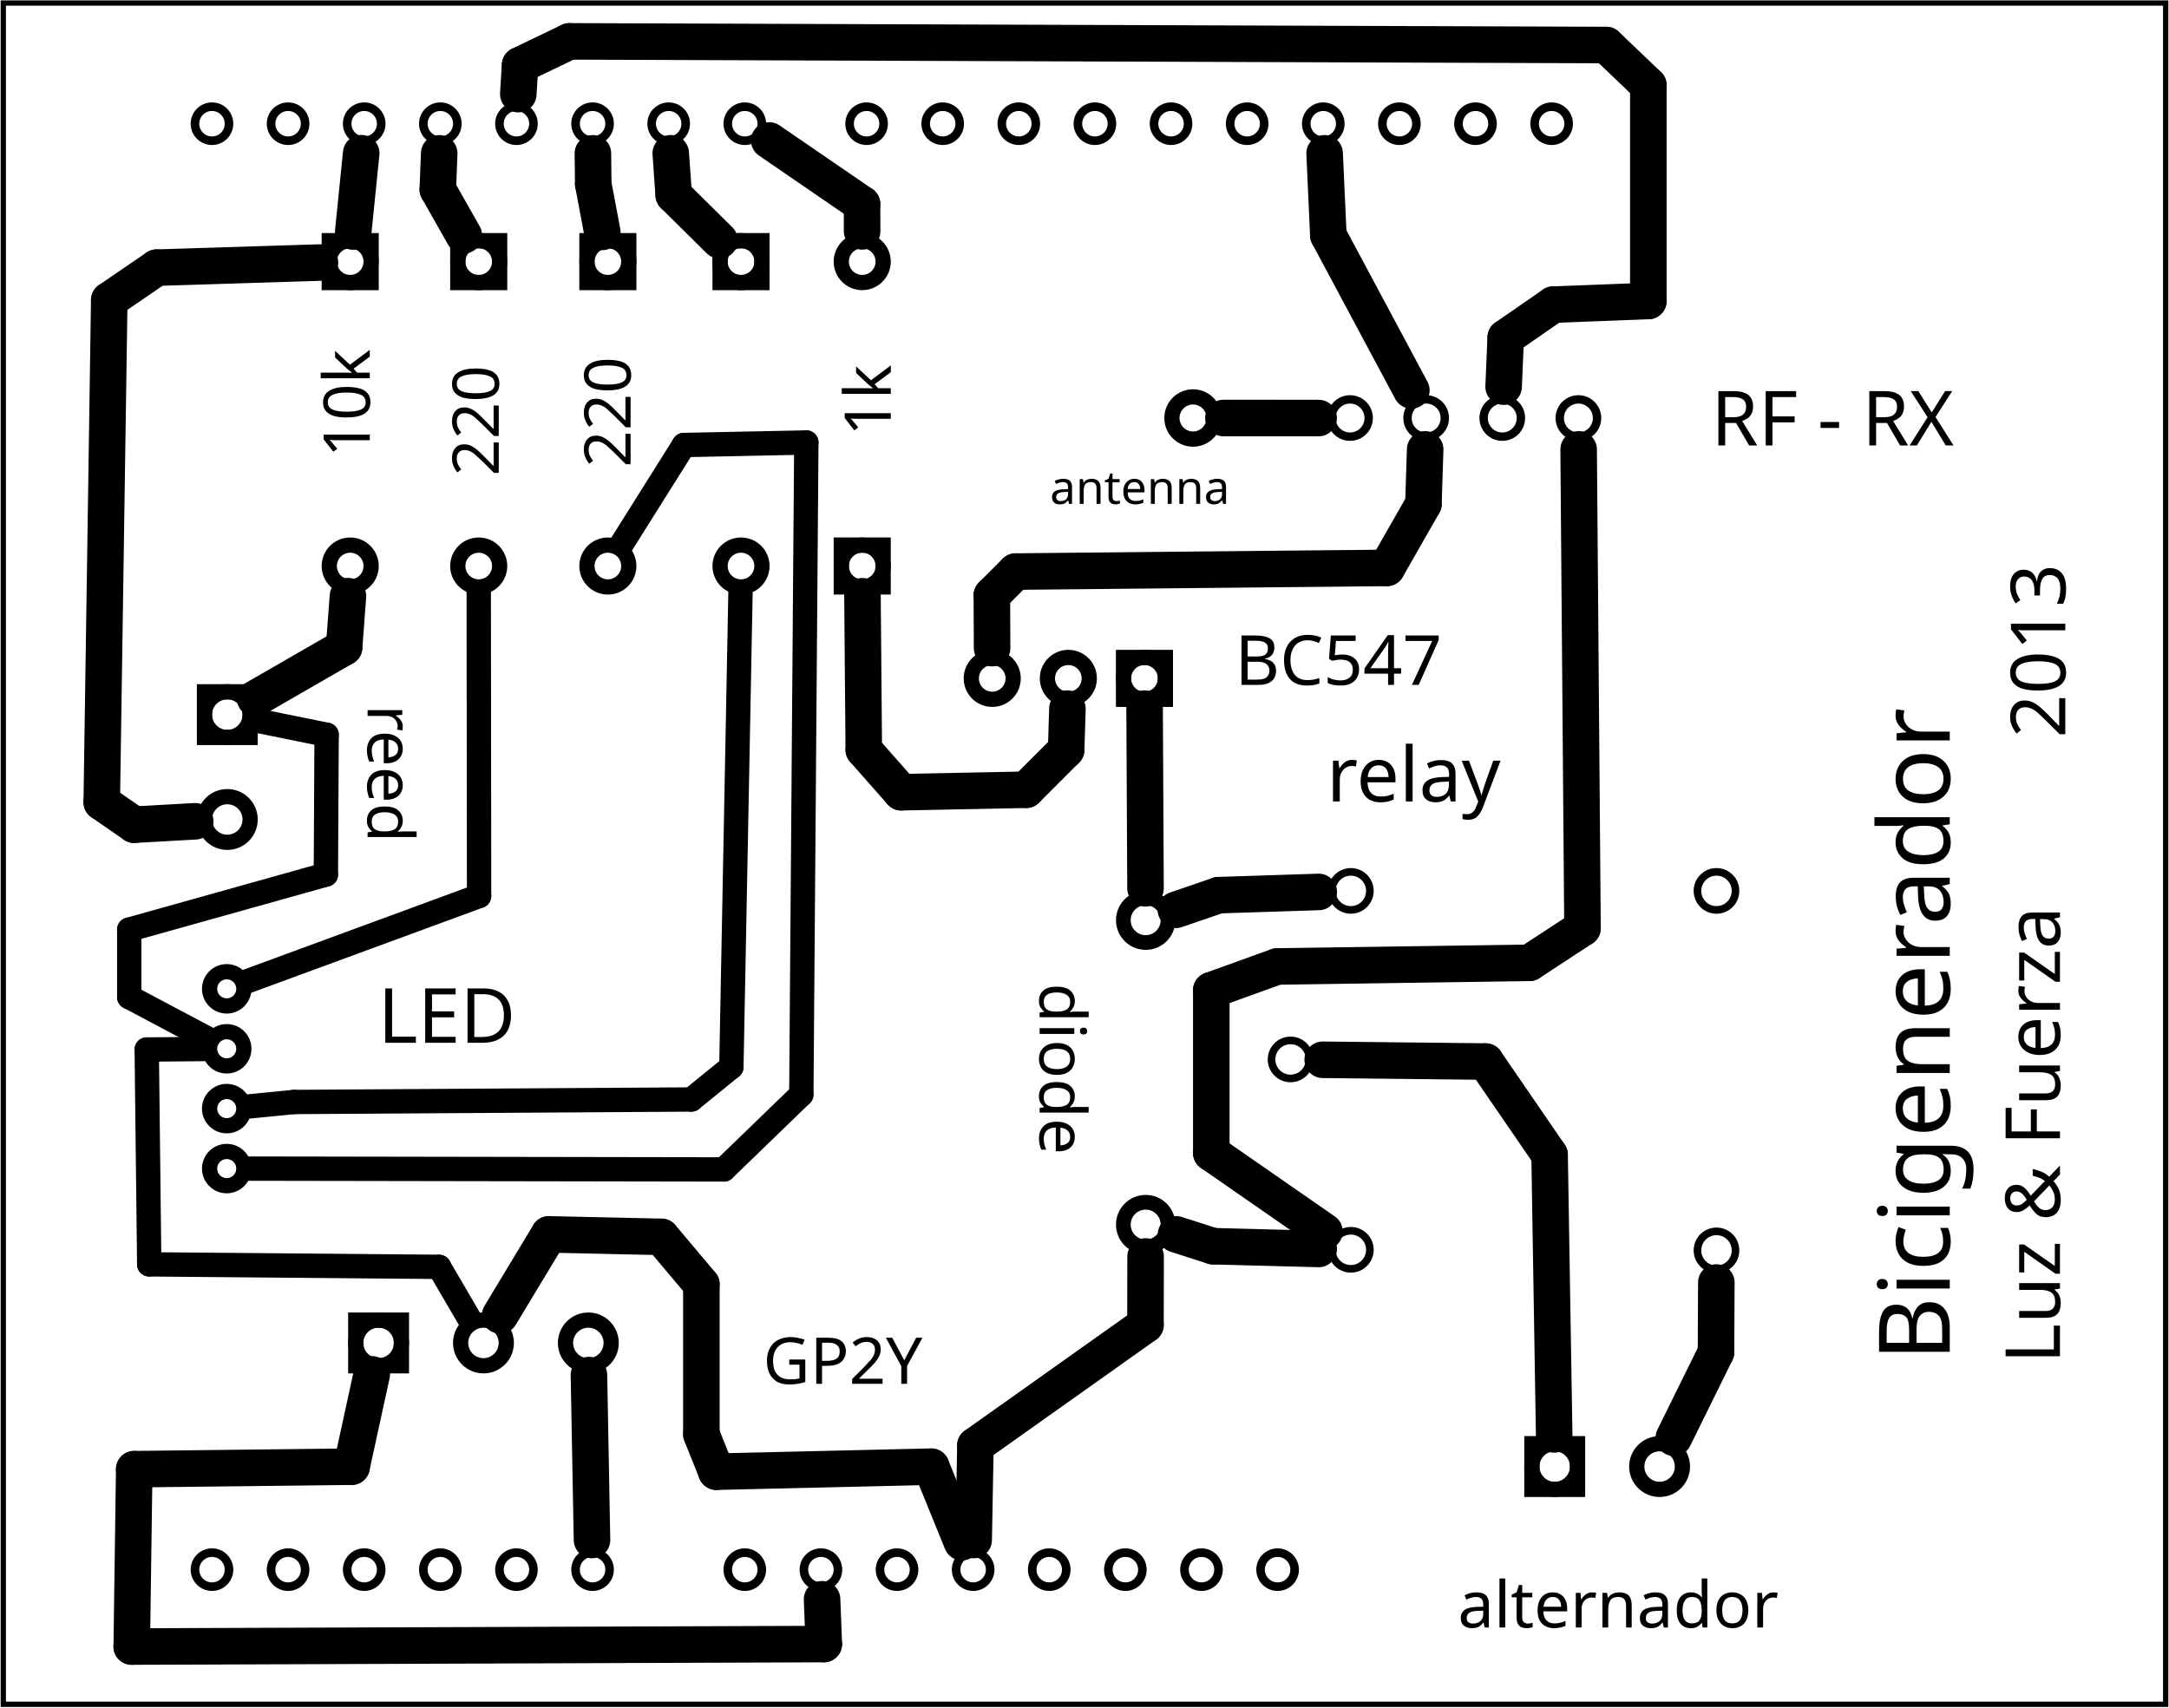
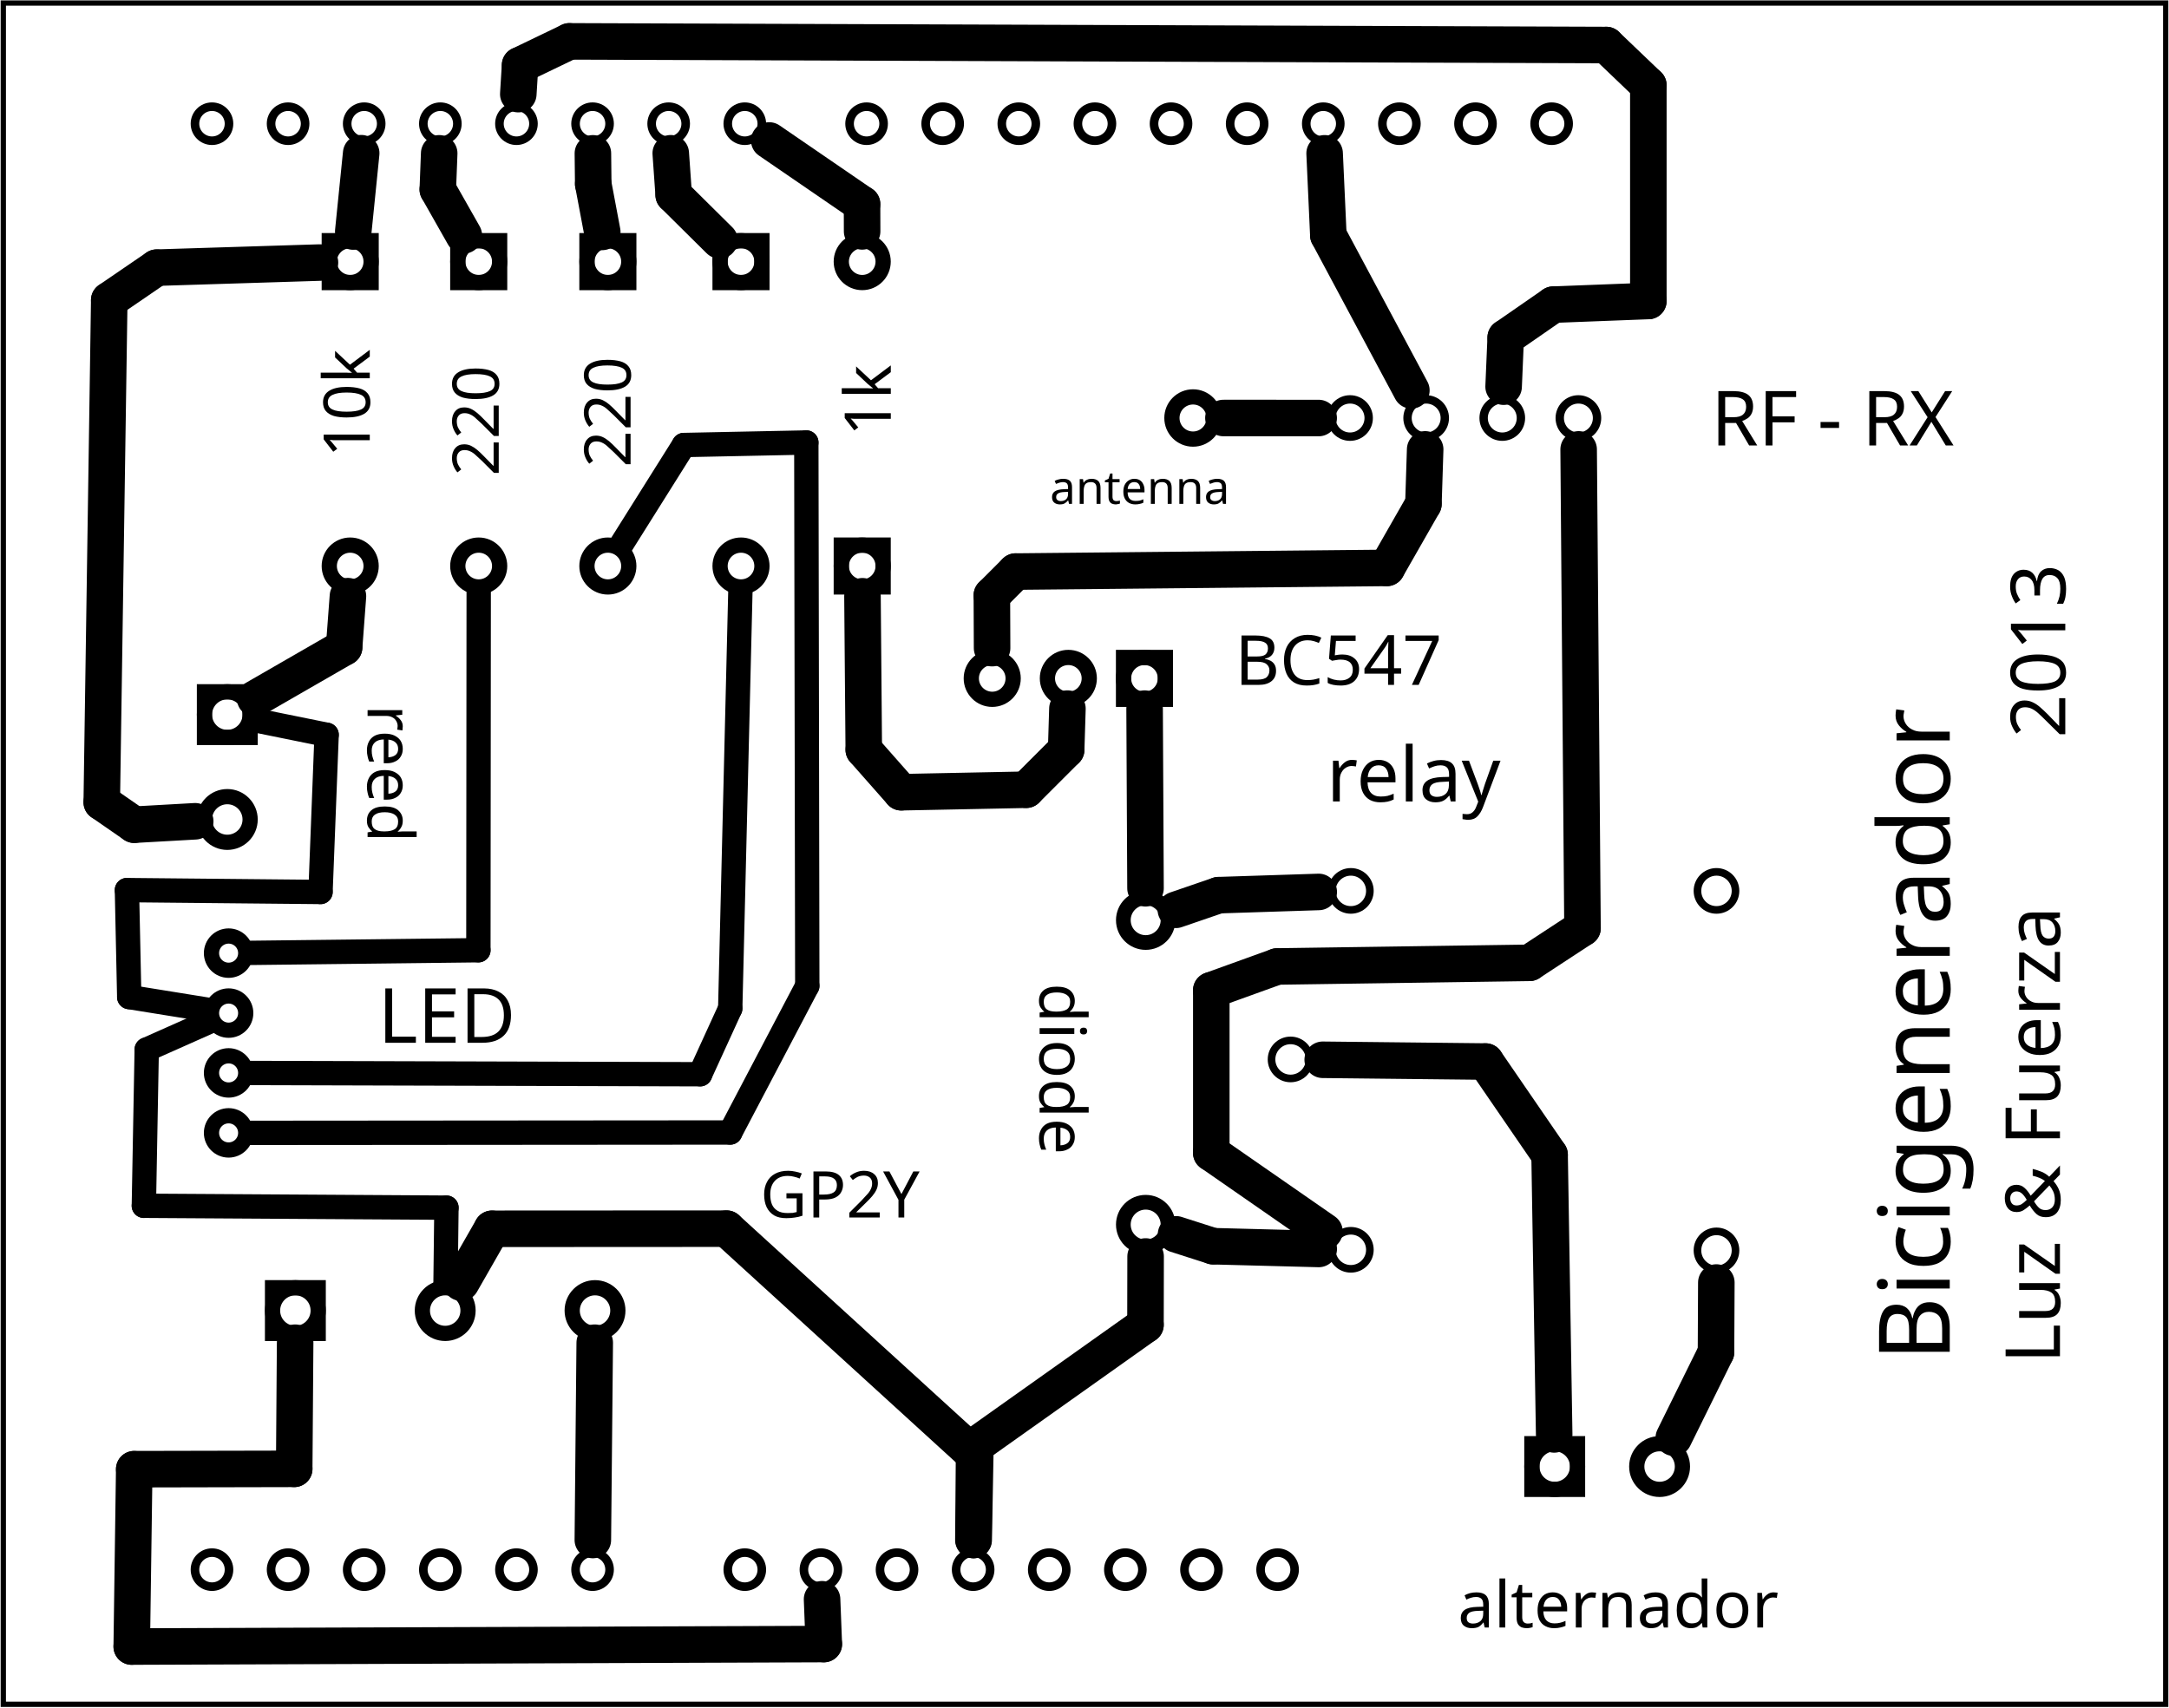
<svg xmlns="http://www.w3.org/2000/svg" width="2.849in" x="0in" version="1.2" y="0in" height="2.243in" viewBox="0 0 205.123 161.531" baseProfile="tiny">
  <g transform="matrix(-1, 0, 0, 1, 205.123, 0)">
    <g partID="416990">
      <g id="board">
        <rect width="204.547" x="0.288" y="0.288" fill="none" height="160.955" stroke="black" fill-opacity="0.5" id="boardoutline" stroke-width="0.5" />
+       </g>
+     </g>
+     <g partID="420960">
+       <g transform="translate(4.9112,4.504)">
+         <g id="copper0">
+           <circle fill="none" cx="151.384" cy="144" stroke="black" id="connector1pad" r="1.61" stroke-width="0.811" />
+           <circle fill="none" cx="158.583" cy="144" stroke="black" id="connector2pad" r="1.61" stroke-width="0.811" />
+           <circle fill="none" cx="165.786" cy="144" stroke="black" id="connector3pad" r="1.61" stroke-width="0.811" />
+           <circle fill="none" cx="172.985" cy="144" stroke="black" id="connector4pad" r="1.61" stroke-width="0.811" />
+           <circle fill="none" cx="180.184" cy="144" stroke="black" id="connector5pad" r="1.61" stroke-width="0.811" />
+           <circle fill="none" cx="118.263" cy="7.2" stroke="black" id="connector51pad" r="1.61" stroke-width="0.811" />
+           <circle fill="none" cx="111.065" cy="7.2" stroke="black" id="connector52pad" r="1.61" stroke-width="0.811" />
+           <circle fill="none" cx="103.864" cy="7.2" stroke="black" id="connector53pad" r="1.61" stroke-width="0.811" />
+           <circle fill="none" cx="96.664" cy="7.2" stroke="black" id="connector54pad" r="1.61" stroke-width="0.811" />
+           <circle fill="none" cx="89.464" cy="7.2" stroke="black" id="connector55pad" r="1.61" stroke-width="0.811" />
+           <circle fill="none" cx="82.264" cy="7.2" stroke="black" id="connector56pad" r="1.61" stroke-width="0.811" />
+           <circle fill="none" cx="75.064" cy="7.2" stroke="black" id="connector57pad" r="1.61" stroke-width="0.811" />
+           <circle fill="none" cx="67.864" cy="7.2" stroke="black" id="connector58pad" r="1.61" stroke-width="0.811" />
+           <circle fill="none" cx="60.664" cy="7.2" stroke="black" id="connector59pad" r="1.61" stroke-width="0.811" />
+           <circle fill="none" cx="53.463" cy="7.2" stroke="black" id="connector60pad" r="1.61" stroke-width="0.811" />
+           <circle fill="none" cx="180.184" cy="7.2" stroke="black" id="connector61pad" r="1.61" stroke-width="0.811" />
+           <circle fill="none" cx="172.985" cy="7.2" stroke="black" id="connector62pad" r="1.61" stroke-width="0.811" />
+           <circle fill="none" cx="165.786" cy="7.2" stroke="black" id="connector63pad" r="1.61" stroke-width="0.811" />
+           <circle fill="none" cx="158.583" cy="7.2" stroke="black" id="connector64pad" r="1.61" stroke-width="0.811" />
+           <circle fill="none" cx="151.384" cy="7.2" stroke="black" id="connector65pad" r="1.61" stroke-width="0.811" />
+           <circle fill="none" cx="144.184" cy="7.2" stroke="black" id="connector66pad" r="1.61" stroke-width="0.811" />
+           <circle fill="none" cx="136.985" cy="7.2" stroke="black" id="connector67pad" r="1.61" stroke-width="0.811" />
+           <circle fill="none" cx="129.784" cy="7.2" stroke="black" id="connector68pad" r="1.61" stroke-width="0.811" />
+           <circle fill="none" cx="86.584" cy="144" stroke="black" id="connector84pad" r="1.61" stroke-width="0.811" />
+           <circle fill="none" cx="79.384" cy="144" stroke="black" id="connector91pin" r="1.61" stroke-width="0.811" />
+           <circle fill="none" cx="93.784" cy="144" stroke="black" id="connector85pad" r="1.61" stroke-width="0.811" />
+           <circle fill="none" cx="100.985" cy="144" stroke="black" id="connector86pad" r="1.61" stroke-width="0.811" />
+           <circle fill="none" cx="108.184" cy="144" stroke="black" id="connector87pad" r="1.61" stroke-width="0.811" />
+           <circle fill="none" cx="115.384" cy="144" stroke="black" id="connector88pad" r="1.61" stroke-width="0.811" />
+           <circle fill="none" cx="122.583" cy="144" stroke="black" id="connector89pad" r="1.61" stroke-width="0.811" />
+           <circle fill="none" cx="129.784" cy="144" stroke="black" id="connector90pad" r="1.61" stroke-width="0.811" />
+           <circle fill="none" cx="144.184" cy="144" stroke="black" id="connector0pad" r="1.61" stroke-width="0.811" />
+         </g>
+       </g>
+     </g>
+     <g partID="495570">
+       <g transform="translate(29.156,36.9392)">
+         <g transform="matrix(0,1,-1,0,0,0)">
+           <g transform="matrix(-1, 0, 0, 1, 121.89, 0)">
+             <g _flipped_="1" id="copper0">
+               <text x="60.945" y="8.439" fill="black" font-family="OCRA" text-anchor="middle" id="label" xml:space="preserve" stroke-width="0" font-size="9.376">Bicigenerador</text>
+             </g>
+           </g>
+         </g>
+       </g>
+     </g>
+     <g partID="495620">
+       <g transform="translate(16.7672,64.1792)">
+         <g transform="matrix(0,1,-1,0,0,0)">
+           <g transform="matrix(-1, 0, 0, 1, 86.4, 0)">
+             <g _flipped_="1" id="copper0">
+               <text x="43.2" y="6.48" fill="black" font-family="OCRA" text-anchor="middle" id="label" xml:space="preserve" stroke-width="0" font-size="7.2">Luz &amp; Fuerza</text>
+             </g>
+           </g>
+         </g>
+       </g>
+     </g>
+     <g partID="495670">
+       <g transform="translate(16.2624,47.1688)">
+         <g transform="matrix(0,1,-1,0,0,0)">
+           <g transform="matrix(-1, 0, 0, 1, 28.8, 0)">
+             <g _flipped_="1" id="copper0">
+               <text x="14.4" y="6.48" fill="black" font-family="OCRA" text-anchor="middle" id="label" xml:space="preserve" stroke-width="0" font-size="7.2">2013</text>
+             </g>
+           </g>
+         </g>
+       </g>
+     </g>
+     <g partID="495720">
+       <g transform="translate(6.6136,35.6672)">
+         <g transform="matrix(-1, 0, 0, 1, 50.4, 0)">
+           <g _flipped_="1" id="copper0">
+             <text x="25.2" y="6.48" fill="black" font-family="OCRA" text-anchor="middle" id="label" xml:space="preserve" stroke-width="0" font-size="7.2">RF - RX</text>
+           </g>
+         </g>
+       </g>
+     </g>
+     <g partID="495770">
+       <g transform="translate(82.0664,43.752)">
+         <g transform="matrix(-1, 0, 0, 1, 30.5269, 0)">
+           <g _flipped_="1" id="copper0">
+             <text x="15.264" y="3.925" fill="black" font-family="OCRA" text-anchor="middle" id="label" xml:space="preserve" stroke-width="0" font-size="4.361">antenna</text>
+           </g>
+         </g>
+       </g>
+     </g>
+     <g partID="495820">
+       <g transform="translate(53.4344,69.352)">
+         <g transform="matrix(-1, 0, 0, 1, 36, 0)">
+           <g _flipped_="1" id="copper0">
+             <text x="18" y="6.48" fill="black" font-family="OCRA" text-anchor="middle" id="label" xml:space="preserve" stroke-width="0" font-size="7.2">relay</text>
+           </g>
+         </g>
+       </g>
+     </g>
+     <g partID="495870">
+       <g transform="translate(62.1928,58.9096)">
+         <g transform="matrix(-1, 0, 0, 1, 32.7074, 0)">
+           <g _flipped_="1" id="copper0">
+             <text x="16.354" y="5.887" fill="black" font-family="OCRA" text-anchor="middle" id="label" xml:space="preserve" stroke-width="0" font-size="6.541">BC547</text>
+           </g>
+         </g>
+       </g>
+     </g>
+     <g partID="495920">
+       <g transform="translate(164.881,85.4)">
+         <g transform="matrix(0,-1,1,0,0,0)">
+           <g transform="matrix(-1, 0, 0, 1, 24.4215, 0)">
+             <g _flipped_="1" id="copper0">
+               <text x="12.211" y="5.495" fill="black" font-family="OCRA" text-anchor="middle" id="label" xml:space="preserve" stroke-width="0" font-size="6.105">reed</text>
+             </g>
+           </g>
+         </g>
+       </g>
+     </g>
+     <g partID="495970">
+       <g transform="translate(152.087,92.1792)">
+         <g transform="matrix(-1, 0, 0, 1, 21.6, 0)">
+           <g _flipped_="1" id="copper0">
+             <text x="10.8" y="6.48" fill="black" font-family="OCRA" text-anchor="middle" id="label" xml:space="preserve" stroke-width="0" font-size="7.2">LED</text>
+           </g>
+         </g>
+       </g>
+     </g>
+     <g partID="496020">
+       <g transform="translate(21.556,148.484)">
+         <g transform="matrix(-1, 0, 0, 1, 61.0539, 0)">
+           <g _flipped_="1" id="copper0">
+             <text x="30.527" y="5.495" fill="black" font-family="OCRA" text-anchor="middle" id="label" xml:space="preserve" stroke-width="0" font-size="6.105">alternador</text>
+           </g>
+         </g>
+       </g>
+     </g>
+     <g partID="496090">
+       <g transform="translate(113.487,109.693)">
+         <g transform="matrix(1,0,0,1,0,0)">
+           <g transform="matrix(-1, 0, 0, 1, 24.4215, 0)">
+             <g _flipped_="1" id="copper0">
+               <text x="12.211" y="5.495" fill="black" font-family="OCRA" text-anchor="middle" id="label" xml:space="preserve" stroke-width="0" font-size="6.105">GP2Y</text>
+             </g>
+           </g>
+         </g>
+       </g>
+     </g>
+     <g partID="496070">
+       <g transform="translate(101.311,116.379)">
+         <g transform="matrix(0,-1,1,0,0,0)">
+           <g transform="matrix(-1, 0, 0, 1, 30.5269, 0)">
+             <g _flipped_="1" id="copper0">
+               <text x="15.264" y="5.495" fill="black" font-family="OCRA" text-anchor="middle" id="label" xml:space="preserve" stroke-width="0" font-size="6.105">diode</text>
+             </g>
+           </g>
+         </g>
+       </g>
+     </g>
+     <g partID="496200">
+       <g transform="translate(126.38,31.7856)">
+         <g transform="matrix(0,1,-1,0,0,0)">
+           <g transform="matrix(-1, 0, 0, 1, 12.2108, 0)">
+             <g _flipped_="1" id="copper0">
+               <text x="6.105" y="5.495" fill="black" font-family="OCRA" text-anchor="middle" id="label" xml:space="preserve" stroke-width="0" font-size="6.105">1k</text>
+             </g>
+           </g>
+         </g>
+       </g>
+     </g>
+     <g partID="496180">
+       <g transform="translate(150.996,29.816)">
+         <g transform="matrix(0,1,-1,0,0,0)">
+           <g transform="matrix(-1, 0, 0, 1, 18.3162, 0)">
+             <g _flipped_="1" id="copper0">
+               <text x="9.158" y="5.495" fill="black" font-family="OCRA" text-anchor="middle" id="label" xml:space="preserve" stroke-width="0" font-size="6.105">220</text>
+             </g>
+           </g>
+         </g>
+       </g>
+     </g>
+     <g partID="496160">
+       <g transform="translate(163.467,30.6368)">
+         <g transform="matrix(0,1,-1,0,0,0)">
+           <g transform="matrix(-1, 0, 0, 1, 18.3162, 0)">
+             <g _flipped_="1" id="copper0">
+               <text x="9.158" y="5.495" fill="black" font-family="OCRA" text-anchor="middle" id="label" xml:space="preserve" stroke-width="0" font-size="6.105">220</text>
+             </g>
+           </g>
+         </g>
+       </g>
+     </g>
+     <g partID="496140">
+       <g transform="translate(175.666,29.0048)">
+         <g transform="matrix(0,1,-1,0,0,0)">
+           <g transform="matrix(-1, 0, 0, 1, 18.3162, 0)">
+             <g _flipped_="1" id="copper0">
+               <text x="9.158" y="5.495" fill="black" font-family="OCRA" text-anchor="middle" id="label" xml:space="preserve" stroke-width="0" font-size="6.105">10k</text>
+             </g>
+           </g>
+         </g>
      </g>
    </g>
    <g partID="417030">
      <g transform="translate(34.1616,79.7096)">
        <g transform="matrix(1, 0, 0, 1, 14.7818, 14.5894)">
          <g id="copper0">
            <g gorn="0.4.0.0.0">
              <g transform="matrix(1, 0, 0, 1, -10.0514, 5.7123)">
                <g>
                  <g>
                    <g>
                      <circle fill="none" cx="3.888" gorn="0.4.0.0.0.0.0.0.0" cy="18.288" stroke="black" r="1.8" id="connector2pad" stroke-width="0.72" />
                    </g>
                  </g>
                </g>
              </g>
              <g transform="matrix(1, 0, 0, 1, 2.93492, 5.65685)">
                <g>
                  <g>
                    <g>
                      <circle fill="none" cx="25.488" gorn="0.4.0.0.0.1.0.0.0" cy="18.288" stroke="black" r="1.8" id="connector4pad" stroke-width="0.72" />
                    </g>
                  </g>
                </g>
              </g>
              <g transform="matrix(1, 0, 0, 1, 1.43801, -12.3544)">
                <g>
                  <g>
                    <g>
                      <circle fill="none" cx="32.688" gorn="0.4.0.0.0.2.0.0.0" cy="18.288" stroke="black" r="1.8" id="connector0pad" stroke-width="0.72" />
                    </g>
                  </g>
                </g>
              </g>
              <g transform="matrix(1, 0, 0, 1, -10.0514, -13.9)">
                <g>
                  <g>
                    <g>
                      <circle fill="none" cx="3.888" gorn="0.4.0.0.0.3.0.0.0" cy="3.888" stroke="black" r="1.8" id="connector3pad" stroke-width="0.72" />
                    </g>
                  </g>
                </g>
              </g>
              <g transform="matrix(1, 0, 0, 1, 2.93492, -13.9)">
                <g>
                  <g>
                    <g>
                      <circle fill="none" cx="25.488" gorn="0.4.0.0.0.4.0.0.0" cy="3.888" stroke="black" r="1.8" id="connector1pad" stroke-width="0.72" />
                    </g>
                  </g>
                </g>
              </g>
            </g>
          </g>
        </g>
      </g>
    </g>
    <g partID="417840">
      <g transform="translate(92.8144,118.666)">
        <g transform="matrix(0,-1,1,0,0,0)">
          <g id="copper0">
            <circle fill="none" cx="2.808" cy="3.96" connectorname="A" stroke="black" id="connector0pad" r="2.113" stroke-width="1.391" />
            <circle fill="none" cx="31.608" cy="3.96" connectorname="C" stroke="black" id="connector1pad" r="2.113" stroke-width="1.391" />
          </g>
        </g>
      </g>
    </g>
    <g partID="423100">
      <g transform="translate(175.871,60.8488)">
        <g id="copper0">
          <rect width="4.32" x="5.616" y="4.601" fill="none" height="4.32" stroke="black" id="square" stroke-width="1.44" />
          <circle fill="none" cx="7.776" cy="6.761" stroke="black" id="connector0pin" r="2.16" stroke-width="1.44" />
          <circle fill="none" cx="7.776" cy="16.682" stroke="black" id="connector1pin" r="2.16" stroke-width="1.44" />
        </g>
      </g>
    </g>
-     <g partID="422210">
-       <g transform="translate(176.097,119.279)">
-         <g transform="matrix(0,1,-1,0,0,0)">
-           <g id="copper0">
-             <rect width="4.32" x="5.616" y="4.601" fill="none" height="4.32" stroke="black" id="square" stroke-width="1.44" />
-             <circle fill="none" cx="7.776" cy="6.761" stroke="black" id="connector0pin" r="2.16" stroke-width="1.44" />
-             <circle fill="none" cx="7.776" cy="16.682" stroke="black" id="connector1pin" r="2.16" stroke-width="1.44" />
-             <circle fill="none" cx="7.776" cy="26.603" stroke="black" id="connector2pin" r="2.16" stroke-width="1.44" />
-           </g>
-         </g>
-       </g>
-     </g>
    <g partID="418760">
      <g transform="translate(64.8437,130.974)">
        <g transform="matrix(0,1,-1,0,0,0)">
          <g id="copper0">
            <rect width="4.32" x="5.616" y="4.601" fill="none" height="4.32" stroke="black" id="square" stroke-width="1.44" />
            <circle fill="none" cx="7.776" cy="6.761" stroke="black" id="connector0pin" r="2.16" stroke-width="1.44" />
            <circle fill="none" cx="7.776" cy="16.682" stroke="black" id="connector1pin" r="2.16" stroke-width="1.44" />
          </g>
        </g>
      </g>
    </g>
    <g partID="420000">
      <g transform="translate(114.89,72.3896)">
        <g transform="matrix(-1,0,0,-1,0,0)">
          <g id="copper0">
            <rect width="3.96" x="16.02" y="6.228" fill="none" height="3.96" stroke="black" id="rect10" stroke-width="1.44" />
            <circle fill="none" cx="3.6" cy="8.208" stroke="black" id="connector0pin" r="1.98" stroke-width="1.44" />
            <circle fill="none" cx="10.8" cy="8.208" stroke="black" id="connector1pin" r="1.98" stroke-width="1.44" />
            <circle fill="none" cx="18" cy="8.208" stroke="black" id="connector2pin" r="1.98" stroke-width="1.44" />
          </g>
        </g>
      </g>
    </g>
    <g partID="429010">
      <g transform="translate(150.744,22.052)">
        <g transform="matrix(0,1,-1,0,0,0)">
          <g id="copper0">
            <g id="copper1">
              <rect width="3.96" x="0.72" y="1.116" fill="none" height="3.96" stroke="black" stroke-width="1.44" />
              <circle fill="none" cx="2.7" cy="3.096" stroke="black" r="1.98" id="connector0pin" stroke-width="1.44" />
              <circle fill="none" cx="31.5" cy="3.096" stroke="black" r="1.98" id="connector1pin" stroke-width="1.44" />
            </g>
          </g>
        </g>
      </g>
    </g>
    <g partID="428950">
      <g transform="translate(138.15,22.052)">
        <g transform="matrix(0,1,-1,0,0,0)">
          <g id="copper0">
            <g id="copper1">
              <rect width="3.96" x="0.72" y="1.116" fill="none" height="3.96" stroke="black" stroke-width="1.44" />
              <circle fill="none" cx="2.7" cy="3.096" stroke="black" r="1.98" id="connector0pin" stroke-width="1.44" />
              <circle fill="none" cx="31.5" cy="3.096" stroke="black" r="1.98" id="connector1pin" stroke-width="1.44" />
            </g>
          </g>
        </g>
      </g>
    </g>
    <g partID="428890">
      <g transform="translate(162.96,22.052)">
        <g transform="matrix(0,1,-1,0,0,0)">
          <g id="copper0">
            <g id="copper1">
              <rect width="3.96" x="0.72" y="1.116" fill="none" height="3.96" stroke="black" stroke-width="1.44" />
              <circle fill="none" cx="2.7" cy="3.096" stroke="black" r="1.98" id="connector0pin" stroke-width="1.44" />
              <circle fill="none" cx="31.5" cy="3.096" stroke="black" r="1.98" id="connector1pin" stroke-width="1.44" />
            </g>
          </g>
        </g>
      </g>
    </g>
    <g partID="423620">
      <g transform="translate(175.117,22.052)">
        <g transform="matrix(0,1,-1,0,0,0)">
          <g id="copper0">
            <g id="copper1">
              <rect width="3.96" x="0.72" y="1.116" fill="none" height="3.96" stroke="black" stroke-width="1.44" />
              <circle fill="none" cx="2.7" cy="3.096" stroke="black" r="1.98" id="connector0pin" stroke-width="1.44" />
              <circle fill="none" cx="31.5" cy="3.096" stroke="black" r="1.98" id="connector1pin" stroke-width="1.44" />
            </g>
          </g>
        </g>
      </g>
    </g>
    <g partID="420860">
      <g transform="translate(120.492,56.252)">
        <g transform="matrix(0,-1,1,0,0,0)">
          <g id="copper0">
            <g id="copper1">
              <rect width="3.96" x="0.72" y="1.116" fill="none" height="3.96" stroke="black" stroke-width="1.44" />
              <circle fill="none" cx="2.7" cy="3.096" stroke="black" r="1.98" id="connector0pin" stroke-width="1.44" />
              <circle fill="none" cx="31.5" cy="3.096" stroke="black" r="1.98" id="connector1pin" stroke-width="1.44" />
            </g>
          </g>
-         </g>
-       </g>
-     </g>
-     <g partID="420960">
-       <g transform="translate(4.9112,4.504)">
-         <g id="copper0">
-           <circle fill="none" cx="151.384" cy="144" stroke="black" id="connector1pad" r="1.61" stroke-width="0.811" />
-           <circle fill="none" cx="158.583" cy="144" stroke="black" id="connector2pad" r="1.61" stroke-width="0.811" />
-           <circle fill="none" cx="165.786" cy="144" stroke="black" id="connector3pad" r="1.61" stroke-width="0.811" />
-           <circle fill="none" cx="172.985" cy="144" stroke="black" id="connector4pad" r="1.61" stroke-width="0.811" />
-           <circle fill="none" cx="180.184" cy="144" stroke="black" id="connector5pad" r="1.61" stroke-width="0.811" />
-           <circle fill="none" cx="118.263" cy="7.2" stroke="black" id="connector51pad" r="1.61" stroke-width="0.811" />
-           <circle fill="none" cx="111.065" cy="7.2" stroke="black" id="connector52pad" r="1.61" stroke-width="0.811" />
-           <circle fill="none" cx="103.864" cy="7.2" stroke="black" id="connector53pad" r="1.61" stroke-width="0.811" />
-           <circle fill="none" cx="96.664" cy="7.2" stroke="black" id="connector54pad" r="1.61" stroke-width="0.811" />
-           <circle fill="none" cx="89.464" cy="7.2" stroke="black" id="connector55pad" r="1.61" stroke-width="0.811" />
-           <circle fill="none" cx="82.264" cy="7.2" stroke="black" id="connector56pad" r="1.61" stroke-width="0.811" />
-           <circle fill="none" cx="75.064" cy="7.2" stroke="black" id="connector57pad" r="1.61" stroke-width="0.811" />
-           <circle fill="none" cx="67.864" cy="7.2" stroke="black" id="connector58pad" r="1.61" stroke-width="0.811" />
-           <circle fill="none" cx="60.664" cy="7.2" stroke="black" id="connector59pad" r="1.61" stroke-width="0.811" />
-           <circle fill="none" cx="53.463" cy="7.2" stroke="black" id="connector60pad" r="1.61" stroke-width="0.811" />
-           <circle fill="none" cx="180.184" cy="7.2" stroke="black" id="connector61pad" r="1.61" stroke-width="0.811" />
-           <circle fill="none" cx="172.985" cy="7.2" stroke="black" id="connector62pad" r="1.61" stroke-width="0.811" />
-           <circle fill="none" cx="165.786" cy="7.2" stroke="black" id="connector63pad" r="1.61" stroke-width="0.811" />
-           <circle fill="none" cx="158.583" cy="7.2" stroke="black" id="connector64pad" r="1.61" stroke-width="0.811" />
-           <circle fill="none" cx="151.384" cy="7.2" stroke="black" id="connector65pad" r="1.61" stroke-width="0.811" />
-           <circle fill="none" cx="144.184" cy="7.2" stroke="black" id="connector66pad" r="1.61" stroke-width="0.811" />
-           <circle fill="none" cx="136.985" cy="7.2" stroke="black" id="connector67pad" r="1.61" stroke-width="0.811" />
-           <circle fill="none" cx="129.784" cy="7.2" stroke="black" id="connector68pad" r="1.61" stroke-width="0.811" />
-           <circle fill="none" cx="86.584" cy="144" stroke="black" id="connector84pad" r="1.61" stroke-width="0.811" />
-           <circle fill="none" cx="79.384" cy="144" stroke="black" id="connector91pin" r="1.61" stroke-width="0.811" />
-           <circle fill="none" cx="93.784" cy="144" stroke="black" id="connector85pad" r="1.61" stroke-width="0.811" />
-           <circle fill="none" cx="100.985" cy="144" stroke="black" id="connector86pad" r="1.61" stroke-width="0.811" />
-           <circle fill="none" cx="108.184" cy="144" stroke="black" id="connector87pad" r="1.61" stroke-width="0.811" />
-           <circle fill="none" cx="115.384" cy="144" stroke="black" id="connector88pad" r="1.61" stroke-width="0.811" />
-           <circle fill="none" cx="122.583" cy="144" stroke="black" id="connector89pad" r="1.61" stroke-width="0.811" />
-           <circle fill="none" cx="129.784" cy="144" stroke="black" id="connector90pad" r="1.61" stroke-width="0.811" />
-           <circle fill="none" cx="144.184" cy="144" stroke="black" id="connector0pad" r="1.61" stroke-width="0.811" />
        </g>
      </g>
    </g>
    <g partID="427820">
      <g transform="translate(51.8824,35.5896)">
        <g transform="matrix(0, -1, 1, 0, 0, 7.92)">
          <g id="copper0">
            <g gorn="0.6.0.0">
              <g gorn="0.6.0.0.0" id="copper1">
                <circle fill="none" cx="3.96" gorn="0.6.0.0.0.0" cy="3.96" stroke="black" r="1.764" id="connector0pin" stroke-width="0.792" />
                <circle fill="none" cx="3.96" gorn="0.6.0.0.0.1" cy="11.16" stroke="black" r="1.764" id="connector1pin" stroke-width="0.792" />
                <circle fill="none" cx="3.96" gorn="0.6.0.0.0.2" cy="18.36" stroke="black" r="1.764" id="connector2pin" stroke-width="0.792" />
                <circle fill="none" cx="3.96" gorn="0.6.0.0.0.3" cy="25.56" stroke="black" r="1.764" id="connector4pin" stroke-width="0.792" />
              </g>
            </g>
          </g>
        </g>
      </g>
    </g>
    <g partID="461100">
-       <g transform="translate(193.919,90.9885)">
+       <g transform="translate(193.741,87.6107)">
        <g transform="matrix(0,1,-1,0,0,0)">
          <g id="copper0">
            <circle fill="none" cx="2.565" cy="10.218" stroke="black" r="1.62" id="connector0pad" stroke-width="1.44" />
            <circle fill="none" cx="8.238" cy="10.218" stroke="black" r="1.62" id="connector1pad" stroke-width="1.44" />
            <circle fill="none" cx="13.897" cy="10.218" stroke="black" r="1.62" id="connector2pad" stroke-width="1.44" />
            <circle fill="none" cx="19.571" cy="10.218" stroke="black" r="1.62" id="connector3pad" stroke-width="1.44" />
          </g>
        </g>
      </g>
    </g>
    <g partID="467740">
      <g transform="translate(87.9808,35.2304)">
        <g id="copper0">
          <circle fill="none" cx="4.316" cy="4.316" stroke="black" r="1.996" id="connector0pin" stroke-width="1.44" />
        </g>
      </g>
    </g>
-     <g partID="495570">
-       <g transform="translate(29.1559,36.9389)">
-         <g transform="matrix(0,1,-1,0,0,0)">
-           <g transform="matrix(-1, 0, 0, 1, 121.89, 0)">
-             <g _flipped_="1" id="copper0">
-               <text x="60.945" y="8.439" fill="black" font-family="OCRA" text-anchor="middle" id="label" xml:space="preserve" stroke-width="0" font-size="9.376">Bicigenerador</text>
-             </g>
-           </g>
-         </g>
-       </g>
-     </g>
-     <g partID="495620">
-       <g transform="translate(16.7674,64.1791)">
-         <g transform="matrix(0,1,-1,0,0,0)">
-           <g transform="matrix(-1, 0, 0, 1, 86.4, 0)">
-             <g _flipped_="1" id="copper0">
-               <text x="43.2" y="6.48" fill="black" font-family="OCRA" text-anchor="middle" id="label" xml:space="preserve" stroke-width="0" font-size="7.2">Luz &amp; Fuerza</text>
-             </g>
-           </g>
-         </g>
-       </g>
-     </g>
-     <g partID="495670">
-       <g transform="translate(16.2621,47.1685)">
-         <g transform="matrix(0,1,-1,0,0,0)">
-           <g transform="matrix(-1, 0, 0, 1, 28.8, 0)">
-             <g _flipped_="1" id="copper0">
-               <text x="14.4" y="6.48" fill="black" font-family="OCRA" text-anchor="middle" id="label" xml:space="preserve" stroke-width="0" font-size="7.2">2013</text>
-             </g>
-           </g>
-         </g>
-       </g>
-     </g>
-     <g partID="495720">
-       <g transform="translate(6.61368,35.6675)">
-         <g transform="matrix(-1, 0, 0, 1, 50.4, 0)">
-           <g _flipped_="1" id="copper0">
-             <text x="25.2" y="6.48" fill="black" font-family="OCRA" text-anchor="middle" id="label" xml:space="preserve" stroke-width="0" font-size="7.2">RF - RX</text>
-           </g>
-         </g>
-       </g>
-     </g>
-     <g partID="495770">
-       <g transform="translate(82.0663,43.7517)">
-         <g transform="matrix(-1, 0, 0, 1, 30.5269, 0)">
-           <g _flipped_="1" id="copper0">
-             <text x="15.264" y="3.925" fill="black" font-family="OCRA" text-anchor="middle" id="label" xml:space="preserve" stroke-width="0" font-size="4.361">antenna</text>
-           </g>
-         </g>
-       </g>
-     </g>
-     <g partID="495820">
-       <g transform="translate(53.4347,69.3517)">
-         <g transform="matrix(-1, 0, 0, 1, 36, 0)">
-           <g _flipped_="1" id="copper0">
-             <text x="18" y="6.48" fill="black" font-family="OCRA" text-anchor="middle" id="label" xml:space="preserve" stroke-width="0" font-size="7.2">relay</text>
-           </g>
-         </g>
-       </g>
-     </g>
-     <g partID="495870">
-       <g transform="translate(62.1926,58.9096)">
-         <g transform="matrix(-1, 0, 0, 1, 32.7074, 0)">
-           <g _flipped_="1" id="copper0">
-             <text x="16.354" y="5.887" fill="black" font-family="OCRA" text-anchor="middle" id="label" xml:space="preserve" stroke-width="0" font-size="6.541">BC547</text>
-           </g>
-         </g>
-       </g>
-     </g>
-     <g partID="495920">
-       <g transform="translate(164.881,85.4001)">
-         <g transform="matrix(0,-1,1,0,0,0)">
-           <g transform="matrix(-1, 0, 0, 1, 24.4215, 0)">
-             <g _flipped_="1" id="copper0">
-               <text x="12.211" y="5.495" fill="black" font-family="OCRA" text-anchor="middle" id="label" xml:space="preserve" stroke-width="0" font-size="6.105">reed</text>
-             </g>
-           </g>
-         </g>
-       </g>
-     </g>
-     <g partID="495970">
-       <g transform="translate(152.087,92.1791)">
-         <g transform="matrix(-1, 0, 0, 1, 21.6, 0)">
-           <g _flipped_="1" id="copper0">
-             <text x="10.8" y="6.48" fill="black" font-family="OCRA" text-anchor="middle" id="label" xml:space="preserve" stroke-width="0" font-size="7.2">LED</text>
-           </g>
-         </g>
-       </g>
-     </g>
-     <g partID="496020">
-       <g transform="translate(21.5557,148.484)">
-         <g transform="matrix(-1, 0, 0, 1, 61.0539, 0)">
-           <g _flipped_="1" id="copper0">
-             <text x="30.527" y="5.495" fill="black" font-family="OCRA" text-anchor="middle" id="label" xml:space="preserve" stroke-width="0" font-size="6.105">alternador</text>
-           </g>
-         </g>
-       </g>
-     </g>
-     <g partID="496070">
-       <g transform="translate(101.311,116.379)">
-         <g transform="matrix(0,-1,1,0,0,0)">
-           <g transform="matrix(-1, 0, 0, 1, 30.5269, 0)">
-             <g _flipped_="1" id="copper0">
-               <text x="15.264" y="5.495" fill="black" font-family="OCRA" text-anchor="middle" id="label" xml:space="preserve" stroke-width="0" font-size="6.105">diode</text>
-             </g>
-           </g>
-         </g>
-       </g>
-     </g>
-     <g partID="496090">
-       <g transform="translate(113.22,125.426)">
-         <g transform="matrix(1,0,0,1,0,0)">
-           <g transform="matrix(-1, 0, 0, 1, 24.4215, 0)">
-             <g _flipped_="1" id="copper0">
-               <text x="12.211" y="5.495" fill="black" font-family="OCRA" text-anchor="middle" id="label" xml:space="preserve" stroke-width="0" font-size="6.105">GP2Y</text>
-             </g>
-           </g>
-         </g>
-       </g>
-     </g>
-     <g partID="496140">
-       <g transform="translate(175.666,29.005)">
-         <g transform="matrix(0,1,-1,0,0,0)">
-           <g transform="matrix(-1, 0, 0, 1, 18.3162, 0)">
-             <g _flipped_="1" id="copper0">
-               <text x="9.158" y="5.495" fill="black" font-family="OCRA" text-anchor="middle" id="label" xml:space="preserve" stroke-width="0" font-size="6.105">10k</text>
-             </g>
-           </g>
-         </g>
-       </g>
-     </g>
-     <g partID="496200">
-       <g transform="translate(126.38,31.7854)">
-         <g transform="matrix(0,1,-1,0,0,0)">
-           <g transform="matrix(-1, 0, 0, 1, 12.2108, 0)">
-             <g _flipped_="1" id="copper0">
-               <text x="6.105" y="5.495" fill="black" font-family="OCRA" text-anchor="middle" id="label" xml:space="preserve" stroke-width="0" font-size="6.105">1k</text>
-             </g>
-           </g>
-         </g>
-       </g>
-     </g>
-     <g partID="496180">
-       <g transform="translate(150.996,29.8161)">
-         <g transform="matrix(0,1,-1,0,0,0)">
-           <g transform="matrix(-1, 0, 0, 1, 18.3162, 0)">
-             <g _flipped_="1" id="copper0">
-               <text x="9.158" y="5.495" fill="black" font-family="OCRA" text-anchor="middle" id="label" xml:space="preserve" stroke-width="0" font-size="6.105">220</text>
-             </g>
-           </g>
-         </g>
-       </g>
-     </g>
-     <g partID="496160">
-       <g transform="translate(163.467,30.6366)">
-         <g transform="matrix(0,1,-1,0,0,0)">
-           <g transform="matrix(-1, 0, 0, 1, 18.3162, 0)">
-             <g _flipped_="1" id="copper0">
-               <text x="9.158" y="5.495" fill="black" font-family="OCRA" text-anchor="middle" id="label" xml:space="preserve" stroke-width="0" font-size="6.105">220</text>
-             </g>
+     <g partID="579030">
+       <g transform="translate(186.095,109.593)">
+         <g transform="matrix(0,1,-1,0,0,0)">
+           <g id="copper0">
+             <rect width="4.32" x="12.24" y="6.727" fill="none" height="4.32" stroke="black" id="square" stroke-width="1.44" />
+             <circle fill="none" cx="14.4" cy="8.887" stroke="black" id="connector0pin" r="2.16" stroke-width="1.44" />
+             <circle fill="none" cx="14.4" cy="23.06" stroke="black" id="connector1pin" r="2.16" stroke-width="1.44" />
+             <circle fill="none" cx="14.4" cy="37.233" stroke="black" id="connector2pin" r="2.16" stroke-width="1.44" />
          </g>
        </g>
      </g>
    </g>
    <g partID="451970">
      <line stroke="black" stroke-linecap="round" y1="127.935" x1="42.826" y2="121.339" stroke-width="3.456" x2="42.794" />
    </g>
    <g partID="451980">
      <line stroke="black" stroke-linecap="round" y1="136.023" x1="46.817" y2="127.935" stroke-width="3.456" x2="42.827" />
    </g>
    <g partID="452050">
      <line stroke="black" stroke-linecap="round" y1="100.433" x1="64.621" y2="100.266" stroke-width="3.456" x2="80.029" />
    </g>
    <g partID="452110">
      <line stroke="black" stroke-linecap="round" y1="109.254" x1="58.567" y2="100.433" stroke-width="3.456" x2="64.621" />
    </g>
    <g partID="452060">
      <line stroke="black" stroke-linecap="round" y1="135.71" x1="58.133" y2="109.254" stroke-width="3.456" x2="58.567" />
    </g>
    <g partID="452860">
      <line stroke="black" stroke-linecap="round" y1="117.903" x1="90.394" y2="116.779" stroke-width="3.456" x2="93.902" />
    </g>
    <g partID="452180">
      <line stroke="black" stroke-linecap="round" y1="118.164" x1="80.405" y2="117.903" stroke-width="3.456" x2="90.394" />
    </g>
    <g partID="453680">
      <line stroke="black" stroke-linecap="round" y1="136.757" x1="112.881" y2="125.341" stroke-width="3.456" x2="96.794" />
    </g>
    <g partID="453410">
      <line stroke="black" stroke-linecap="round" y1="125.341" x1="96.794" y2="118.874" stroke-width="3.456" x2="96.781" />
    </g>
    <g partID="453150">
-       <line stroke="black" stroke-linecap="round" y1="145.7" x1="113.044" y2="136.757" stroke-width="3.456" x2="112.88" />
+       <line stroke="black" stroke-linecap="round" y1="145.7" x1="113.044" y2="136.757" stroke-width="3.456" x2="112.881" />
    </g>
    <g partID="454030">
      <line stroke="black" stroke-linecap="round" y1="84.692" x1="89.875" y2="86.079" stroke-width="3.456" x2="93.92" />
    </g>
    <g partID="453950">
      <line stroke="black" stroke-linecap="round" y1="84.386" x1="80.404" y2="84.692" stroke-width="3.456" x2="89.875" />
    </g>
    <g partID="456000">
      <line stroke="black" stroke-linecap="round" y1="67.042" x1="96.876" y2="84.04" stroke-width="3.456" x2="96.79" />
    </g>
    <g partID="467920">
      <line stroke="black" stroke-linecap="round" y1="70.935" x1="123.44" y2="74.953" stroke-width="3.456" x2="119.894" />
    </g>
    <g partID="456320">
      <line stroke="black" stroke-linecap="round" y1="74.953" x1="119.894" y2="74.716" stroke-width="3.456" x2="108.078" />
    </g>
    <g partID="456270">
      <line stroke="black" stroke-linecap="round" y1="74.716" x1="108.078" y2="70.935" stroke-width="3.456" x2="104.296" />
    </g>
    <g partID="456220">
      <line stroke="black" stroke-linecap="round" y1="70.935" x1="104.296" y2="67.041" stroke-width="3.456" x2="104.177" />
    </g>
    <g partID="456180">
      <line stroke="black" stroke-linecap="round" y1="56.412" x1="123.563" y2="70.935" stroke-width="3.456" x2="123.44" />
    </g>
    <g partID="459770">
      <line stroke="black" stroke-linecap="round" y1="14.494" x1="170.981" y2="21.906" stroke-width="3.456" x2="171.732" />
    </g>
    <g partID="460170">
      <line stroke="black" stroke-linecap="round" y1="17.925" x1="163.735" y2="14.506" stroke-width="3.456" x2="163.603" />
    </g>
    <g partID="460050">
      <line stroke="black" stroke-linecap="round" y1="22.264" x1="161.275" y2="17.925" stroke-width="3.456" x2="163.735" />
    </g>
    <g partID="467650">
      <line stroke="black" stroke-linecap="round" y1="3.914" x1="151.281" y2="4.26" stroke-width="3.456" x2="53.205" />
    </g>
    <g partID="467610">
      <line stroke="black" stroke-linecap="round" y1="4.26" x1="53.205" y2="8.065" stroke-width="3.456" x2="49.226" />
    </g>
    <g partID="467570">
      <line stroke="black" stroke-linecap="round" y1="28.822" x1="58.221" y2="31.936" stroke-width="3.456" x2="62.718" />
    </g>
    <g partID="467530">
      <line stroke="black" stroke-linecap="round" y1="28.476" x1="49.226" y2="28.822" stroke-width="3.456" x2="58.221" />
    </g>
    <g partID="467480">
      <line stroke="black" stroke-linecap="round" y1="31.935" x1="62.718" y2="36.584" stroke-width="3.456" x2="62.916" />
    </g>
    <g partID="463080">
      <line stroke="black" stroke-linecap="round" y1="8.066" x1="49.226" y2="28.476" stroke-width="3.456" x2="49.226" />
    </g>
    <g partID="461720">
      <line stroke="black" stroke-linecap="round" y1="6.162" x1="155.951" y2="3.914" stroke-width="3.456" x2="151.281" />
    </g>
    <g partID="461730">
      <line stroke="black" stroke-linecap="round" y1="8.905" x1="156.121" y2="6.163" stroke-width="3.456" x2="155.951" />
    </g>
    <g partID="461820">
      <line stroke="black" stroke-linecap="round" y1="17.406" x1="149.032" y2="21.941" stroke-width="3.456" x2="148.178" />
    </g>
    <g partID="461780">
      <line stroke="black" stroke-linecap="round" y1="14.508" x1="149.064" y2="17.406" stroke-width="3.456" x2="149.032" />
    </g>
    <g partID="461910">
      <line stroke="black" stroke-linecap="round" y1="18.444" x1="141.421" y2="22.739" stroke-width="3.456" x2="137.085" />
    </g>
    <g partID="461870">
      <line stroke="black" stroke-linecap="round" y1="14.501" x1="141.699" y2="18.444" stroke-width="3.456" x2="141.421" />
    </g>
    <g partID="462050">
      <line stroke="black" stroke-linecap="round" y1="19.309" x1="123.605" y2="21.892" stroke-width="3.456" x2="123.597" />
    </g>
    <g partID="461960">
      <line stroke="black" stroke-linecap="round" y1="13.29" x1="132.383" y2="19.309" stroke-width="3.456" x2="123.605" />
    </g>
    <g partID="463830">
      <line stroke="black" stroke-linecap="round" y1="22.249" x1="79.497" y2="36.932" stroke-width="3.456" x2="71.642" />
    </g>
    <g partID="463310">
      <line stroke="black" stroke-linecap="round" y1="14.505" x1="79.848" y2="22.249" stroke-width="3.456" x2="79.496" />
    </g>
    <g partID="464460">
      <line stroke="black" stroke-linecap="round" y1="47.676" x1="70.502" y2="53.73" stroke-width="3.456" x2="73.962" />
    </g>
    <g partID="464280">
      <line stroke="black" stroke-linecap="round" y1="54.076" x1="109.075" y2="56.325" stroke-width="3.456" x2="111.324" />
    </g>
    <g partID="464170">
      <line stroke="black" stroke-linecap="round" y1="53.73" x1="73.962" y2="54.076" stroke-width="3.456" x2="109.075" />
    </g>
    <g partID="464060">
      <line stroke="black" stroke-linecap="round" y1="56.325" x1="111.324" y2="61.322" stroke-width="3.456" x2="111.303" />
    </g>
    <g partID="463960">
      <line stroke="black" stroke-linecap="round" y1="42.516" x1="70.337" y2="47.676" stroke-width="3.456" x2="70.502" />
    </g>
    <g partID="466680">
      <line stroke="black" stroke-linecap="round" y1="91.092" x1="60.47" y2="87.805" stroke-width="3.456" x2="55.453" />
    </g>
    <g partID="466280">
      <line stroke="black" stroke-linecap="round" y1="91.438" x1="84.34" y2="91.093" stroke-width="3.456" x2="60.47" />
    </g>
    <g partID="465410">
      <line stroke="black" stroke-linecap="round" y1="87.806" x1="55.454" y2="42.517" stroke-width="3.456" x2="55.819" />
    </g>
    <g partID="465160">
      <line stroke="black" stroke-linecap="round" y1="93.687" x1="90.567" y2="91.439" stroke-width="3.456" x2="84.34" />
    </g>
    <g partID="464830">
      <line stroke="black" stroke-linecap="round" y1="109.082" x1="90.567" y2="93.687" stroke-width="3.456" x2="90.567" />
    </g>
    <g partID="464590">
      <line stroke="black" stroke-linecap="round" y1="116.511" x1="79.863" y2="109.081" stroke-width="3.456" x2="90.567" />
    </g>
    <g partID="467810">
      <line stroke="black" stroke-linecap="round" y1="39.549" x1="80.41" y2="39.547" stroke-width="3.456" x2="89.421" />
    </g>
-     <g partID="472180">
-       <line stroke="black" stroke-linecap="round" y1="117.021" x1="142.583" y2="121.511" stroke-width="3.456" x2="138.801" />
-     </g>
-     <g partID="471950">
-       <line stroke="black" stroke-linecap="round" y1="121.511" x1="138.801" y2="135.691" stroke-width="3.456" x2="138.801" />
-     </g>
-     <g partID="471470">
-       <line stroke="black" stroke-linecap="round" y1="135.691" x1="138.801" y2="139.236" stroke-width="3.456" x2="137.383" />
-     </g>
-     <g partID="469720">
-       <line stroke="black" stroke-linecap="round" y1="116.784" x1="153.218" y2="117.02" stroke-width="3.456" x2="142.583" />
-     </g>
-     <g partID="469490">
-       <line stroke="black" stroke-linecap="round" y1="139.236" x1="137.383" y2="138.763" stroke-width="3.456" x2="117.058" />
-     </g>
-     <g partID="469140">
-       <line stroke="black" stroke-linecap="round" y1="138.764" x1="117.058" y2="145.907" stroke-width="3.456" x2="114.152" />
-     </g>
-     <g partID="468920">
-       <line stroke="black" stroke-linecap="round" y1="124.452" x1="157.845" y2="116.784" stroke-width="3.456" x2="153.218" />
-     </g>
    <g partID="470310">
      <line stroke="black" stroke-linecap="round" y1="155.543" x1="127.221" y2="151.306" stroke-width="3.456" x2="127.386" />
    </g>
    <g partID="472740">
      <line stroke="black" stroke-linecap="round" y1="139" x1="192.45" y2="155.78" stroke-width="3.456" x2="192.686" />
    </g>
    <g partID="470740">
      <line stroke="black" stroke-linecap="round" y1="155.78" x1="192.686" y2="155.544" stroke-width="3.456" x2="127.221" />
    </g>
    <g partID="470490">
-       <line stroke="black" stroke-linecap="round" y1="138.764" x1="171.889" y2="139" stroke-width="3.456" x2="192.45" />
+       <line stroke="black" stroke-linecap="round" y1="138.967" x1="177.318" y2="139" stroke-width="3.456" x2="192.45" />
    </g>
    <g partID="470320">
-       <line stroke="black" stroke-linecap="round" y1="130.025" x1="169.984" y2="138.763" stroke-width="3.456" x2="171.889" />
+       <line stroke="black" stroke-linecap="round" y1="127.033" x1="177.23" y2="138.967" stroke-width="3.456" x2="177.318" />
    </g>
    <g partID="471010">
-       <line stroke="black" stroke-linecap="round" y1="145.7" x1="149.148" y2="130.094" stroke-width="3.456" x2="149.437" />
+       <line stroke="black" stroke-linecap="round" y1="145.7" x1="149.069" y2="127.032" stroke-width="3.456" x2="148.89" />
    </g>
    <g partID="475270">
-       <line stroke="black" stroke-linecap="round" y1="110.639" x1="136.674" y2="110.563" stroke-width="2.304" x2="181.6" />
+       <line stroke="black" stroke-linecap="round" y1="107.145" x1="136.073" y2="107.18" stroke-width="2.304" x2="181.423" />
    </g>
    <g partID="473320">
-       <line stroke="black" stroke-linecap="round" y1="103.55" x1="129.348" y2="110.64" stroke-width="2.304" x2="136.674" />
+       <line stroke="black" stroke-linecap="round" y1="93.278" x1="128.784" y2="107.145" stroke-width="2.304" x2="136.073" />
    </g>
    <g partID="472840">
-       <line stroke="black" stroke-linecap="round" y1="41.866" x1="128.875" y2="103.55" stroke-width="2.304" x2="129.348" />
+       <line stroke="black" stroke-linecap="round" y1="41.865" x1="128.875" y2="93.278" stroke-width="2.304" x2="128.784" />
    </g>
    <g partID="472850">
      <line stroke="black" stroke-linecap="round" y1="51.469" x1="146.34" y2="42.102" stroke-width="2.304" x2="140.456" />
    </g>
    <g partID="472900">
      <line stroke="black" stroke-linecap="round" y1="42.102" x1="140.456" y2="41.865" stroke-width="2.304" x2="128.875" />
    </g>
-     <g partID="475480">
-       <line stroke="black" stroke-linecap="round" y1="104.022" x1="139.747" y2="104.259" stroke-width="2.304" x2="177.324" />
-     </g>
    <g partID="475120">
-       <line stroke="black" stroke-linecap="round" y1="104.258" x1="177.324" y2="104.68" stroke-width="2.304" x2="181.61" />
+       <line stroke="black" stroke-linecap="round" y1="101.634" x1="138.918" y2="101.514" stroke-width="2.304" x2="181.423" />
    </g>
    <g partID="473430">
-       <line stroke="black" stroke-linecap="round" y1="100.95" x1="135.965" y2="104.022" stroke-width="2.304" x2="139.747" />
+       <line stroke="black" stroke-linecap="round" y1="95.412" x1="136.073" y2="101.634" stroke-width="2.304" x2="138.918" />
    </g>
    <g partID="473020">
-       <line stroke="black" stroke-linecap="round" y1="56.011" x1="135.101" y2="100.95" stroke-width="2.304" x2="135.965" />
+       <line stroke="black" stroke-linecap="round" y1="56.011" x1="135.114" y2="95.412" stroke-width="2.304" x2="136.073" />
    </g>
    <g partID="474310">
      <line stroke="black" stroke-linecap="round" y1="25.322" x1="190.323" y2="24.84" stroke-width="3.456" x2="174.88" />
    </g>
    <g partID="474200">
      <line stroke="black" stroke-linecap="round" y1="28.394" x1="194.813" y2="25.322" stroke-width="3.456" x2="190.323" />
    </g>
    <g partID="473980">
      <line stroke="black" stroke-linecap="round" y1="75.898" x1="195.522" y2="28.395" stroke-width="3.456" x2="194.813" />
    </g>
    <g partID="474060">
      <line stroke="black" stroke-linecap="round" y1="78.025" x1="192.45" y2="75.898" stroke-width="3.456" x2="195.522" />
    </g>
    <g partID="473990">
      <line stroke="black" stroke-linecap="round" y1="77.701" x1="186.682" y2="78.025" stroke-width="3.456" x2="192.45" />
    </g>
    <g partID="474570">
      <line stroke="black" stroke-linecap="round" y1="61.245" x1="172.598" y2="56.403" stroke-width="3.456" x2="172.235" />
    </g>
    <g partID="474370">
      <line stroke="black" stroke-linecap="round" y1="66.092" x1="181.013" y2="61.245" stroke-width="3.456" x2="172.598" />
    </g>
    <g partID="474920">
-       <line stroke="black" stroke-linecap="round" y1="84.772" x1="159.83" y2="92.828" stroke-width="2.304" x2="181.729" />
+       <line stroke="black" stroke-linecap="round" y1="89.901" x1="159.896" y2="90.151" stroke-width="2.304" x2="181.423" />
    </g>
    <g partID="474930">
-       <line stroke="black" stroke-linecap="round" y1="56.012" x1="159.862" y2="84.772" stroke-width="2.304" x2="159.83" />
+       <line stroke="black" stroke-linecap="round" y1="56.012" x1="159.866" y2="89.901" stroke-width="2.304" x2="159.896" />
    </g>
    <g partID="475950">
-       <line stroke="black" stroke-linecap="round" y1="99.295" x1="191.268" y2="99.246" stroke-width="2.304" x2="185.8" />
+       <line stroke="black" stroke-linecap="round" y1="99.295" x1="191.268" y2="96.703" stroke-width="2.304" x2="185.441" />
    </g>
    <g partID="475540">
-       <line stroke="black" stroke-linecap="round" y1="119.62" x1="191.032" y2="99.295" stroke-width="2.304" x2="191.268" />
+       <line stroke="black" stroke-linecap="round" y1="114.078" x1="191.54" y2="99.295" stroke-width="2.304" x2="191.268" />
    </g>
    <g partID="475740">
-       <line stroke="black" stroke-linecap="round" y1="119.857" x1="163.617" y2="119.62" stroke-width="2.304" x2="191.032" />
+       <line stroke="black" stroke-linecap="round" y1="114.256" x1="162.918" y2="114.078" stroke-width="2.304" x2="191.54" />
    </g>
    <g partID="475550">
-       <line stroke="black" stroke-linecap="round" y1="124.774" x1="160.746" y2="119.856" stroke-width="2.304" x2="163.617" />
+       <line stroke="black" stroke-linecap="round" y1="121.353" x1="163.003" y2="114.256" stroke-width="2.304" x2="162.918" />
    </g>
    <g partID="476200">
-       <line stroke="black" stroke-linecap="round" y1="94.332" x1="192.923" y2="98.242" stroke-width="2.304" x2="185.555" />
+       <line stroke="black" stroke-linecap="round" y1="94.332" x1="192.923" y2="95.514" stroke-width="2.304" x2="185.596" />
    </g>
    <g partID="476720">
-       <line stroke="black" stroke-linecap="round" y1="87.951" x1="192.923" y2="94.332" stroke-width="2.304" x2="192.923" />
+       <line stroke="black" stroke-linecap="round" y1="84.212" x1="193.14" y2="94.332" stroke-width="2.304" x2="192.923" />
    </g>
    <g partID="476550">
-       <line stroke="black" stroke-linecap="round" y1="82.743" x1="174.323" y2="87.951" stroke-width="2.304" x2="192.923" />
+       <line stroke="black" stroke-linecap="round" y1="84.39" x1="174.829" y2="84.212" stroke-width="2.304" x2="193.14" />
    </g>
    <g partID="476380">
-       <line stroke="black" stroke-linecap="round" y1="69.517" x1="174.252" y2="82.743" stroke-width="2.304" x2="174.323" />
+       <line stroke="black" stroke-linecap="round" y1="69.517" x1="174.252" y2="84.39" stroke-width="2.304" x2="174.829" />
    </g>
    <g partID="476210">
      <line stroke="black" stroke-linecap="round" y1="68.135" x1="181.06" y2="69.517" stroke-width="2.304" x2="174.252" />
    </g>
+     <g partID="579480">
+       <line stroke="black" stroke-linecap="round" y1="116.256" x1="158.607" y2="116.244" stroke-width="3.456" x2="136.413" />
+     </g>
+     <g partID="579430">
+       <line stroke="black" stroke-linecap="round" y1="121.354" x1="161.525" y2="116.256" stroke-width="3.456" x2="158.607" />
+     </g>
+     <g partID="579450">
+       <line stroke="black" stroke-linecap="round" y1="116.244" x1="136.413" y2="137.59" stroke-width="3.456" x2="113.007" />
+     </g>
+     <g partID="579510">
+       <line stroke="black" stroke-linecap="round" y1="137.59" x1="113.007" y2="145.7" stroke-width="3.456" x2="113.073" />
+     </g>
  </g>
</svg>
